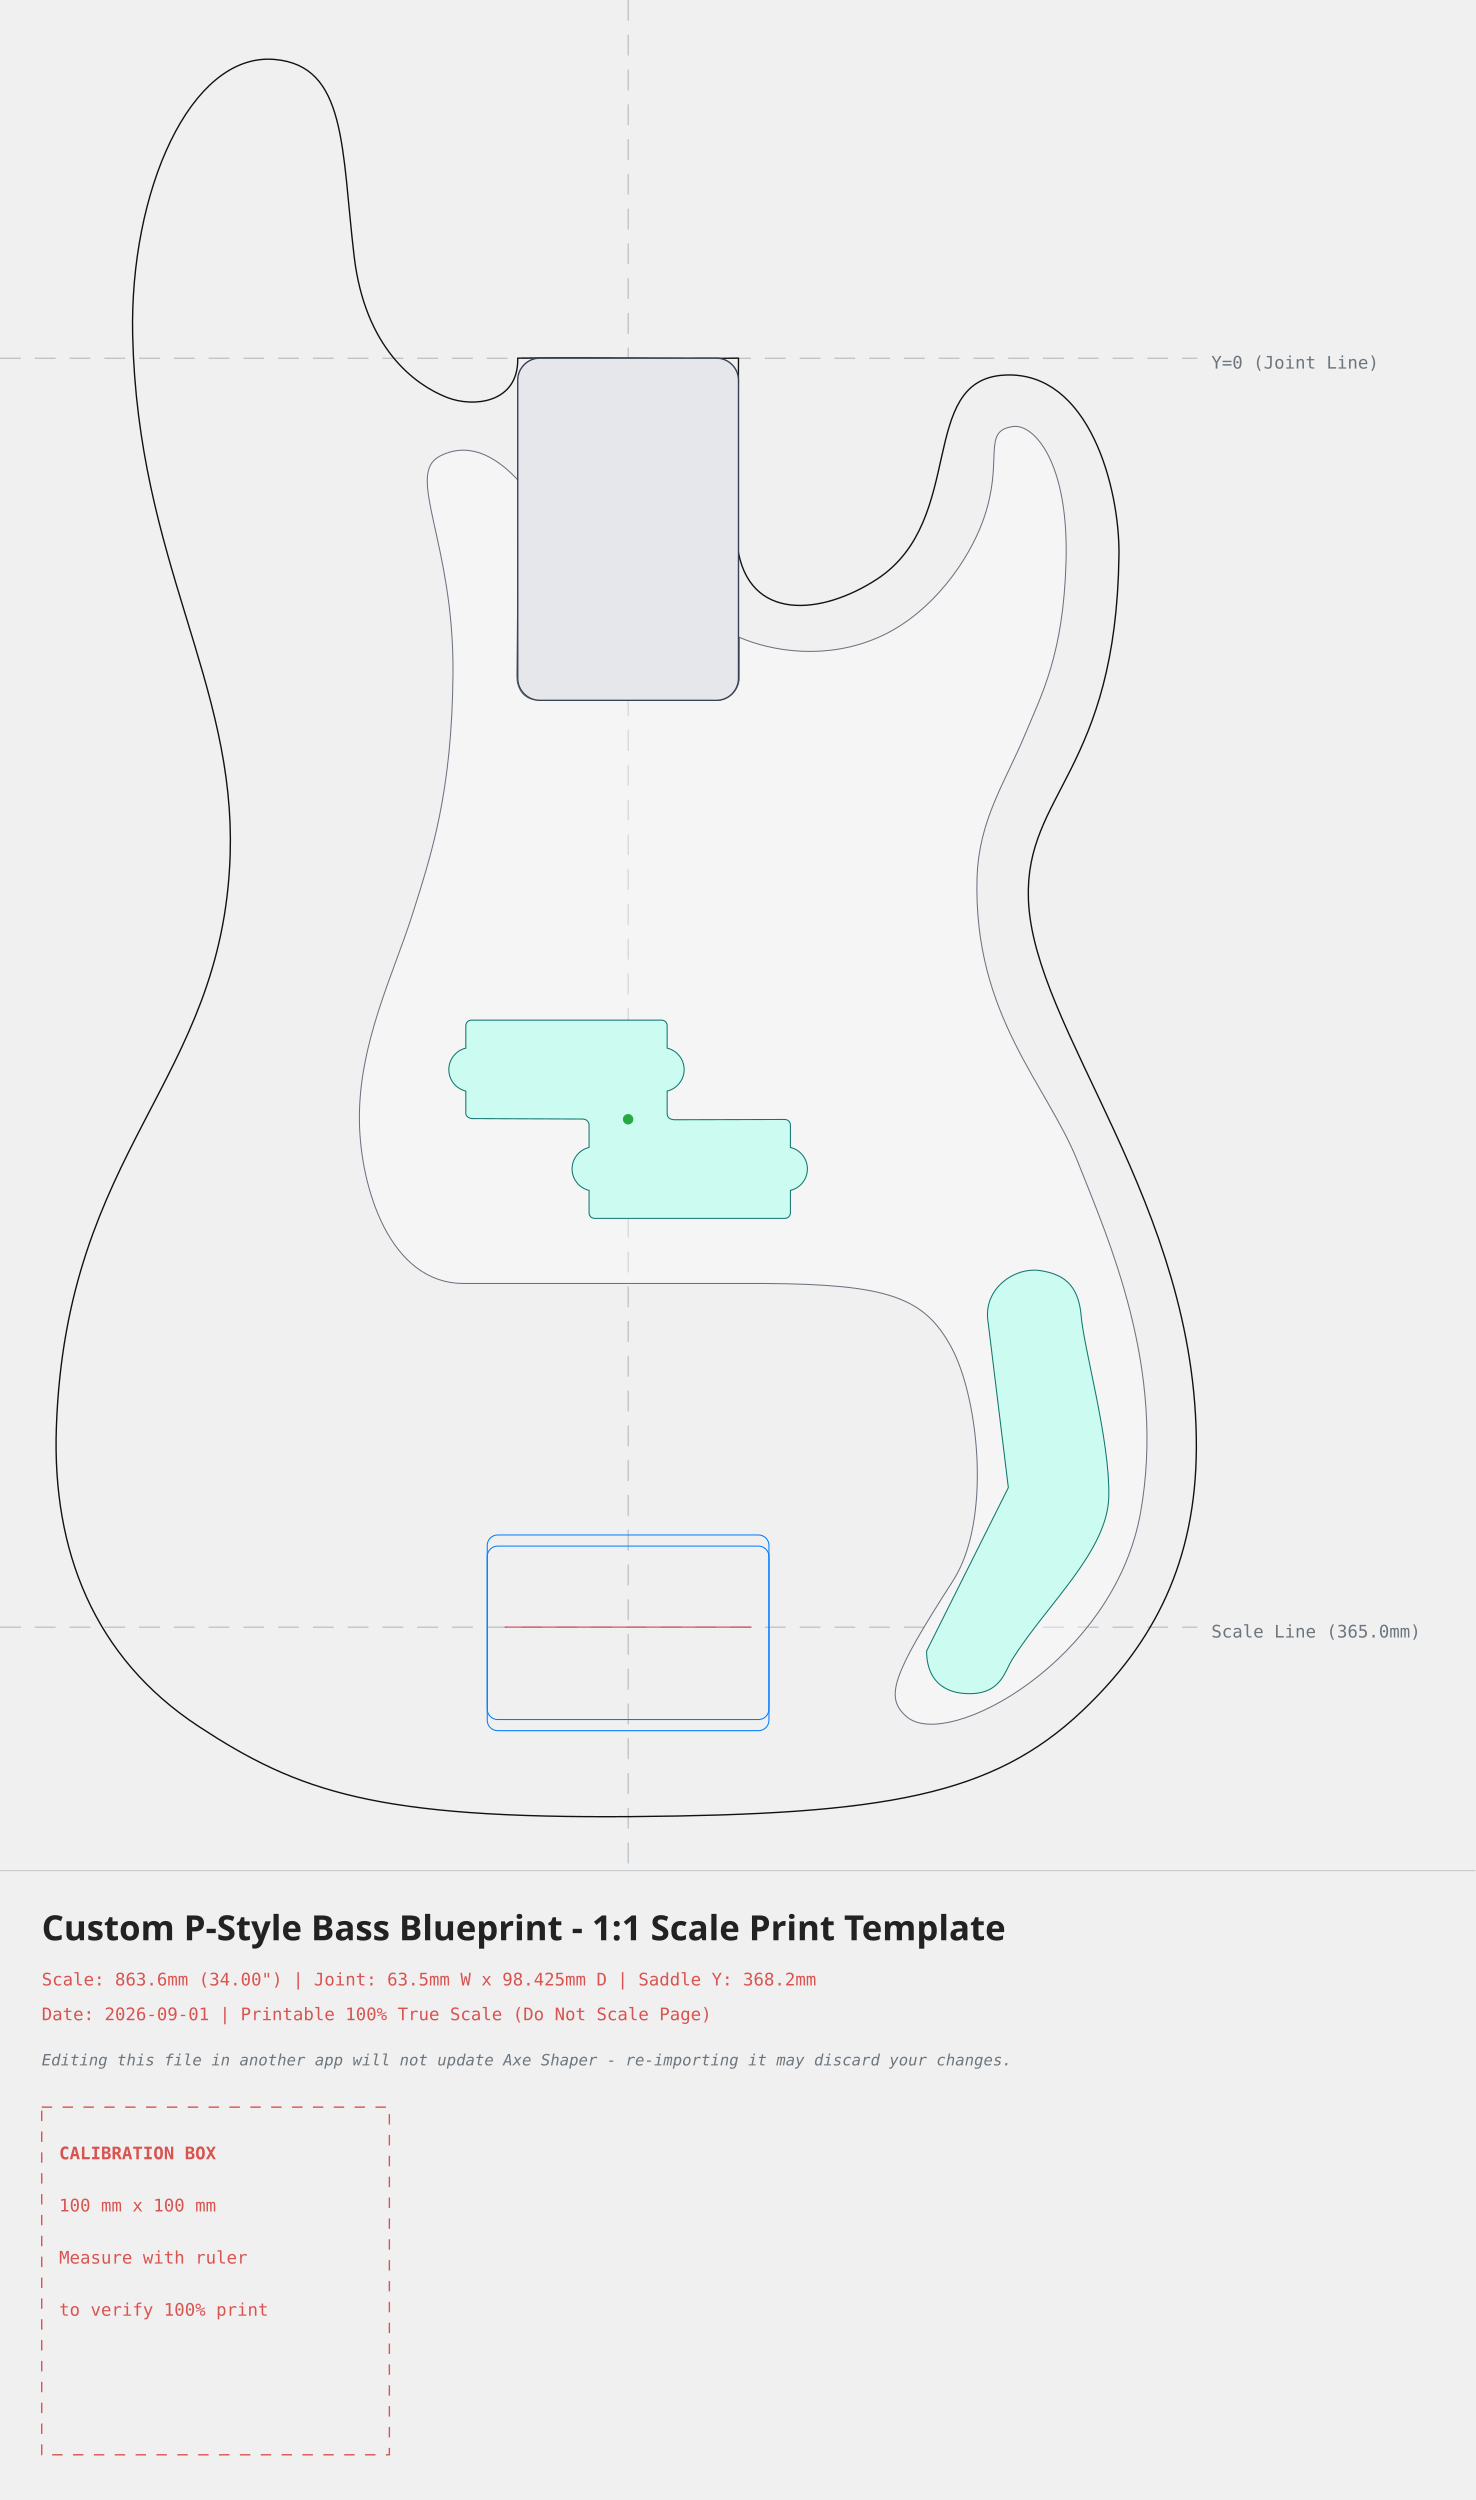
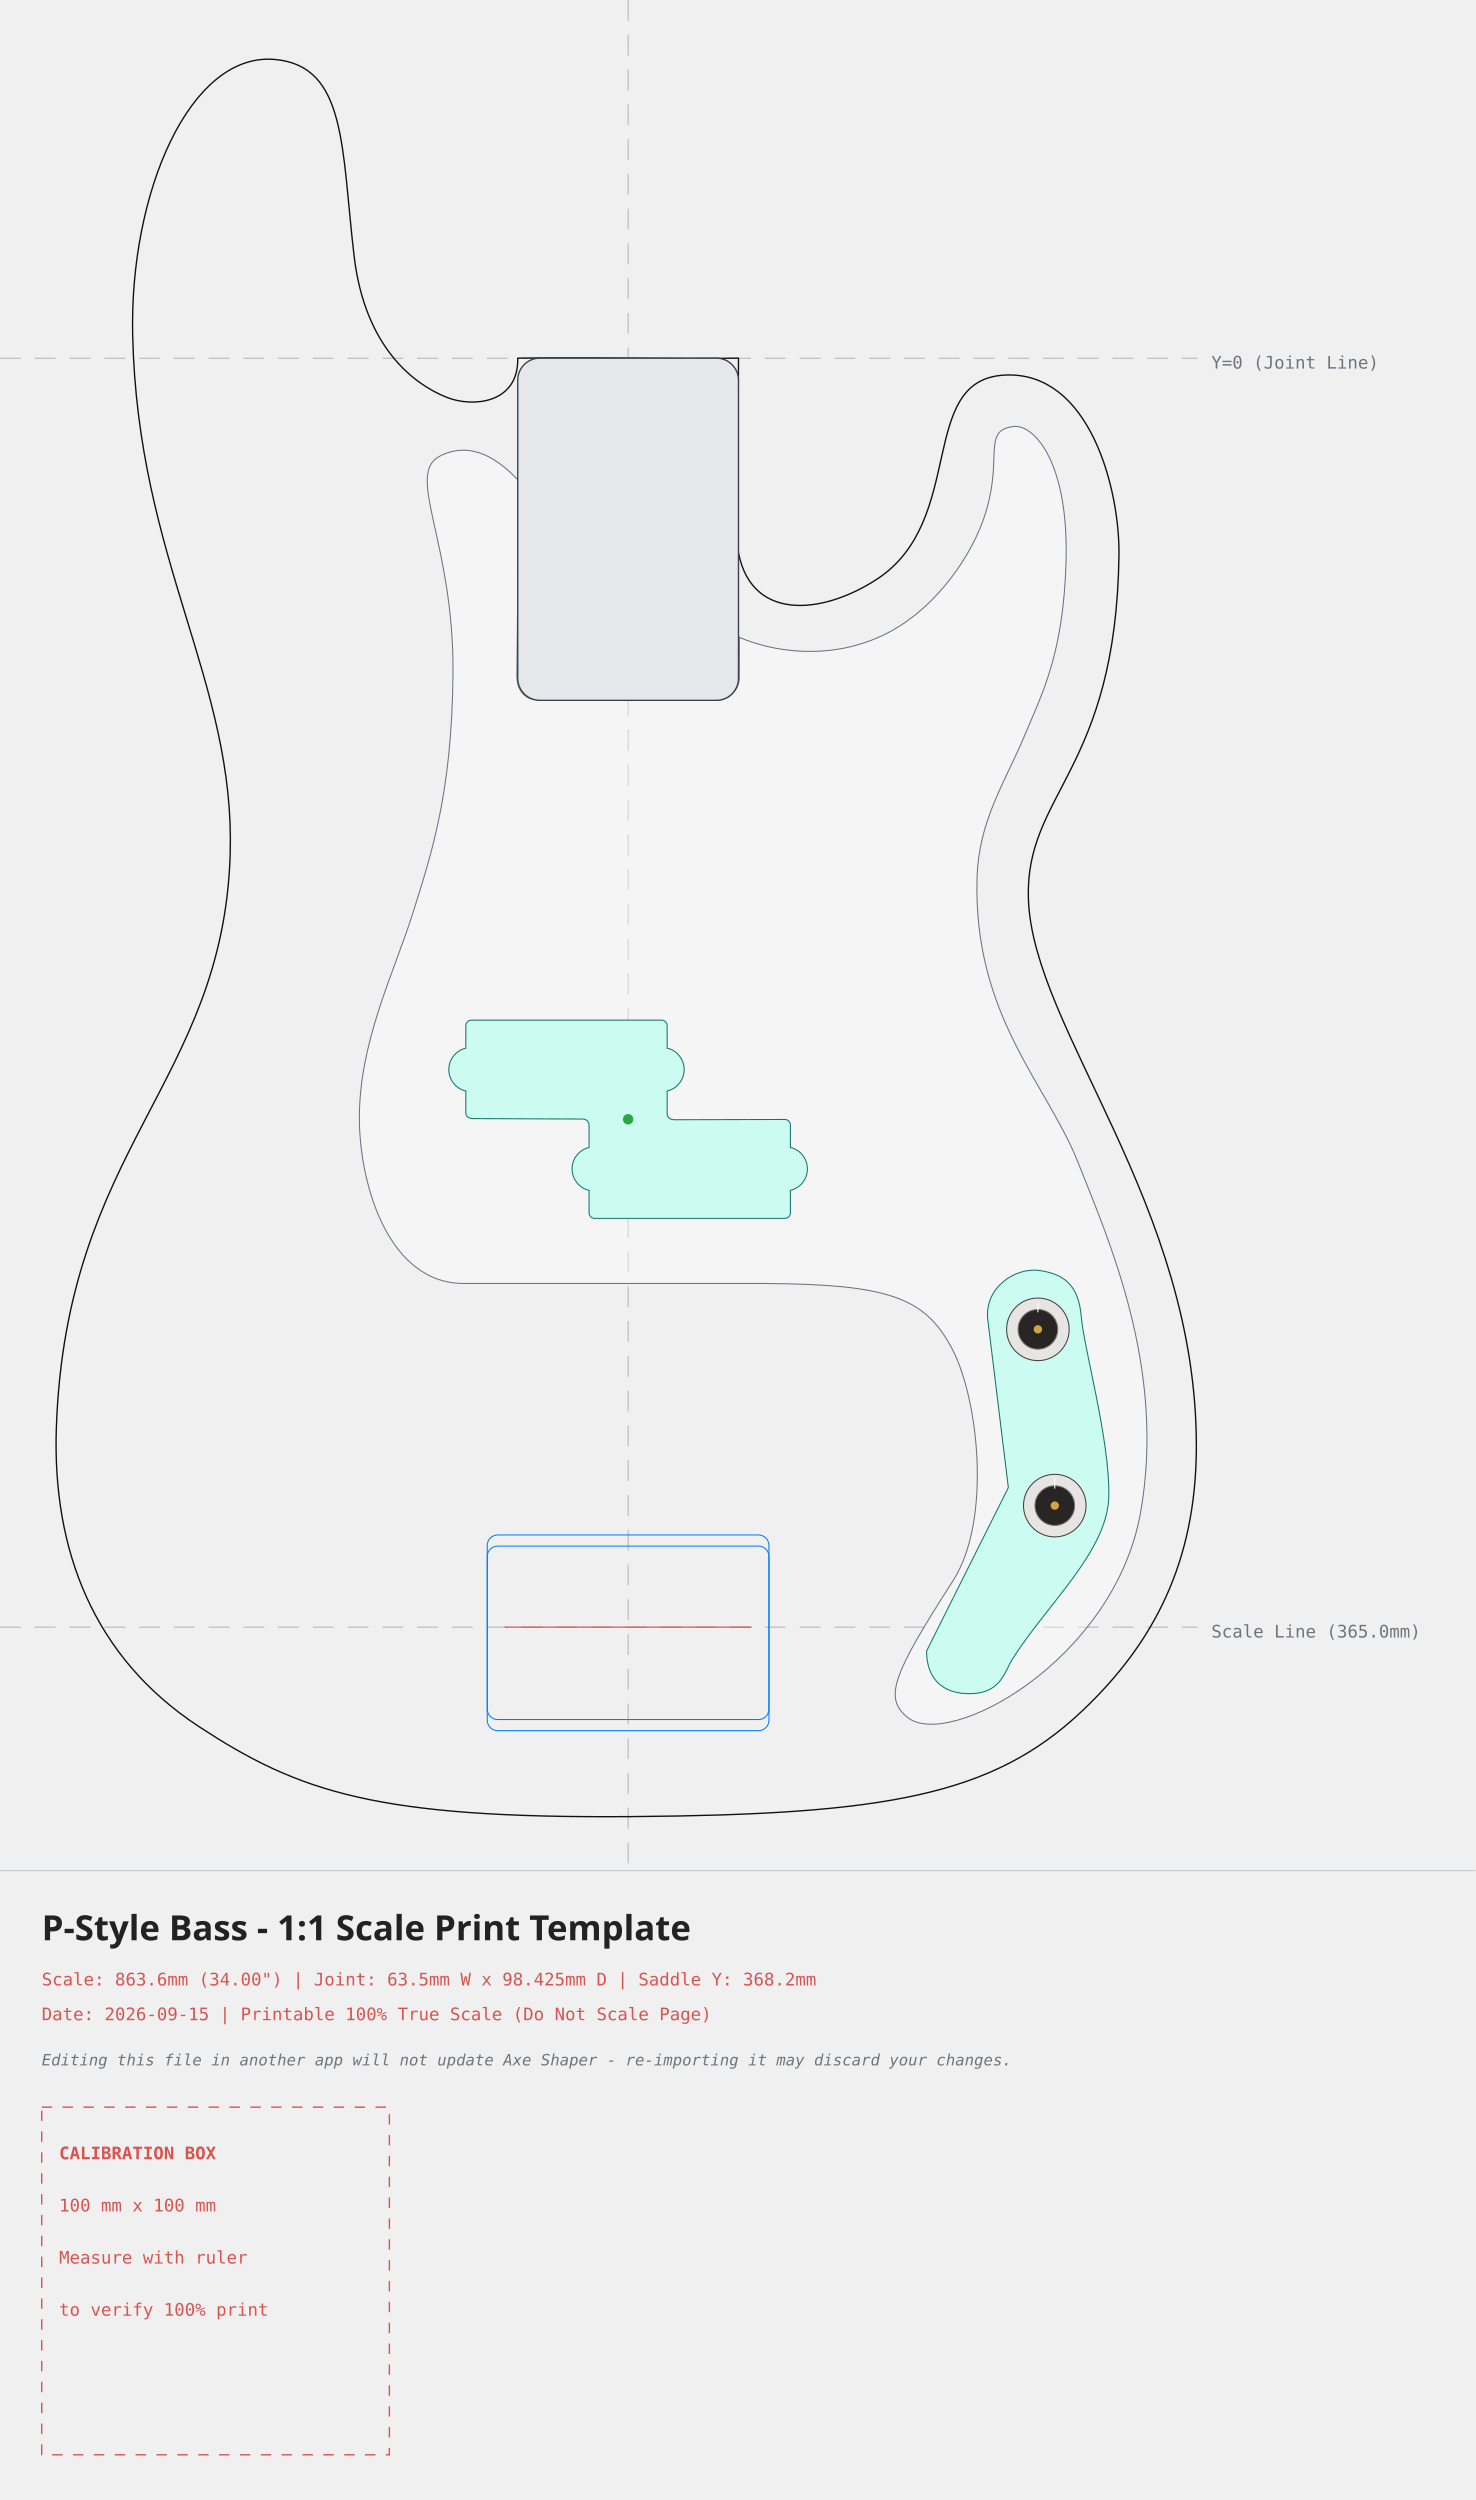
<svg xmlns="http://www.w3.org/2000/svg" width="424.44mm" height="719.10mm" viewBox="-180.67 -103.02 424.44 719.10">
  <style>
    .body-line { fill: none; stroke: #111111; stroke-width: 0.4; stroke-linecap: round; stroke-linejoin: round; }
    .edge-inset { fill: none; stroke: #555555; stroke-width: 0.3; stroke-dasharray: 3,2; }
    .neck-pocket { fill: #e5e7eb; stroke: #374151; stroke-width: 0.4; }
    .pickup-rout { fill: #ccfbf1; stroke: #0f766e; stroke-width: 0.3; }
    .pickup-cover { fill: none; stroke: #111111; stroke-width: 0.3; }
    .bridge-rout { fill: none; stroke: #007bff; stroke-width: 0.3; }
    .back-route { fill: #f3e8ff; stroke: #7e22ce; stroke-width: 0.3; stroke-dasharray: 3,2; }
    .front-route { fill: #ccfbf1; stroke: #0f766e; stroke-width: 0.3; }
    .pickguard { fill: #ffffff; fill-opacity: 0.35; stroke: #6b7280; stroke-width: 0.3; }
+     .control-hardware { fill: #e7e5e4; stroke: #44403c; stroke-width: 0.3; }
+     .control-detail { fill: #292524; stroke: #78716c; stroke-width: 0.3; }
+     .control-indicator { fill: none; stroke: #ffffff; stroke-width: 0.3; stroke-linecap: round; }
+     .control-slot { fill: none; stroke: #292524; stroke-width: 0.6; stroke-linecap: round; }
+     .control-lever { fill: none; stroke: #78716c; stroke-width: 0.8; stroke-linecap: round; }
+     .control-cap { fill: #1c1917; stroke: #292524; stroke-width: 0.3; }
+     .control-center { fill: #d1a53d; }
    .center-axis { fill: none; stroke: #6c757d; stroke-width: 0.2; stroke-dasharray: 6,4; opacity: 0.7; }
    .calibration-box { fill: none; stroke: #d9534f; stroke-width: 0.4; stroke-dasharray: 3,3; }
    .band-rule { fill: none; stroke: #adb5bd; stroke-width: 0.2; }
    .text-label { font-family: monospace, sans-serif; font-size: 5px; fill: #d9534f; }
    .disclaimer-label { font-family: monospace, sans-serif; font-size: 4.5px; font-style: italic; fill: #6c757d; }
    .axis-label { font-family: monospace, sans-serif; font-size: 5px; fill: #6c757d; }
    .title-label { font-family: sans-serif; font-size: 10px; font-weight: bold; fill: #222222; }
  </style>
  <g>
    <line x1="0" y1="-103.02" x2="0" y2="435.08" class="center-axis" />
    <line x1="-180.67" y1="0" x2="163.76" y2="0" class="center-axis" />
    <text x="167.76" y="3" class="axis-label">Y=0 (Joint Line)</text>
    <line x1="-180.67" y1="365.00" x2="163.76" y2="365.00" class="center-axis" stroke="#007bff" />
    <text x="167.76" y="368.00" class="axis-label" fill="#007bff">Scale Line (365.0mm)</text>
    <path d="M -31.75 0.00 C -31.46 13.00, -44.54 14.26, -52.04 11.32 C -61.52 7.61, -75.69 -2.98, -78.81 -29.33 C -82.48 -60.33, -80.88 -84.12, -101.67 -85.92 C -126.07 -88.02, -143.43 -47.63, -142.51 -6.63 C -141.05 58.38, -112.80 93.11, -114.47 143.04 C -116.66 208.50, -161.68 227.02, -164.46 307.66 C -165.67 342.88, -153.73 373.74, -123.52 393.57 C -94.68 412.50, -72.37 420.08, 0.96 419.51 C 74.29 418.94, 104.83 413.44, 130.53 389.19 C 151.39 369.51, 163.30 346.09, 163.45 313.54 C 163.76 243.34, 116.42 193.28, 115.14 155.59 C 114.11 125.03, 140.39 118.88, 141.19 56.57 C 141.42 37.77, 132.82 3.58, 108.28 4.87 C 83.03 6.19, 97.49 46.57, 71.63 63.54 C 55.71 73.98, 34.47 76.04, 31.44 54.20 C 31.44 54.20, 31.75 0.00, 31.75 0.00 C 10.22 0.32, -5.83 -0.30, -31.75 0.00 Z" class="body-line" />
    <path d="M -54.09 28.15 C -45.01 23.53, -37.00 29.28, -31.42 35.36 C -31.42 35.36, -32.00 91.43, -32.00 91.43 C -32.04 94.65, -30.30 98.42, -25.86 98.21 C -25.86 98.21, 25.26 98.41, 25.26 98.41 C 29.81 98.45, 32.04 94.49, 31.96 92.06 C 31.96 92.06, 31.99 80.30, 31.99 80.30 C 41.03 84.23, 57.24 87.20, 72.98 79.87 C 87.46 73.14, 97.85 58.34, 102.03 46.88 C 108.43 29.32, 101.36 20.85, 110.84 19.66 C 116.63 18.94, 126.83 29.70, 125.96 58.72 C 125.17 85.13, 119.11 96.43, 114.02 108.61 C 108.39 122.09, 100.81 133.02, 100.36 149.60 C 99.28 189.17, 120.52 208.83, 129.42 231.36 C 138.31 253.88, 154.78 290.63, 147.39 332.10 C 139.80 374.66, 91.93 400.74, 80.21 390.84 C 73.62 385.27, 75.97 378.90, 93.47 351.64 C 104.63 334.27, 100.84 299.18, 93.05 284.66 C 85.26 270.13, 74.86 266.39, 39.33 266.16 C 39.33 266.16, -47.26 266.16, -47.26 266.16 C -68.70 266.22, -77.02 238.31, -77.29 219.53 C -77.62 197.16, -67.37 176.93, -61.96 159.75 C -56.54 142.57, -50.67 125.01, -50.37 90.76 C -50.04 52.85, -64.28 33.34, -54.09 28.15 Z" class="pickguard" style="fill:#ffffff" />
    <rect x="-31.75" y="0" width="63.5" height="98.425" rx="6.35" ry="6.35" class="neck-pocket" />
    <path d="M 103.55 277.31 C 101.94 267.65, 111.19 261.33, 118.49 262.45 C 124.60 263.39, 129.54 265.92, 130.33 275.57 C 131.10 284.98, 138.60 311.15, 138.27 327.40 C 137.95 343.17, 120.58 358.29, 110.48 374.30 C 108.44 377.53, 107.32 383.95, 98.71 384.15 C 90.10 384.36, 85.85 379.50, 85.85 371.89 C 85.85 371.89, 109.37 324.87, 109.37 324.87 C 109.37 324.87, 103.55 277.31, 103.55 277.31 Z" class="front-route" />
    <g transform="translate(0, 218.9233) rotate(0)">
      <path d="M -45.10 -28.51 C -45.97 -28.51, -46.68 -27.80, -46.68 -26.92 C -46.68 -26.92, -46.68 -20.46, -46.68 -20.46 C -49.55 -19.79, -51.57 -17.23, -51.57 -14.29 C -51.57 -11.34, -49.55 -8.79, -46.68 -8.11 C -46.68 -8.11, -46.68 -1.65, -46.68 -1.65 C -46.68 -0.77, -45.61 -0.19, -44.74 -0.19 C -44.74 -0.19, -12.99 -0.06, -12.99 -0.06 C -12.03 -0.06, -11.23 0.78, -11.23 1.65 C -11.23 1.65, -11.23 8.11, -11.23 8.11 C -14.09 8.79, -16.12 11.34, -16.12 14.29 C -16.12 17.23, -14.09 19.79, -11.23 20.46 C -11.23 20.46, -11.23 26.92, -11.23 26.92 C -11.23 27.80, -10.52 28.51, -9.64 28.51 C -9.64 28.51, 45.09 28.51, 45.09 28.51 C 45.97 28.51, 46.68 27.80, 46.68 26.92 C 46.68 26.92, 46.68 20.46, 46.68 20.46 C 49.55 19.79, 51.57 17.23, 51.57 14.29 C 51.57 11.34, 49.55 8.79, 46.68 8.11 C 46.68 8.11, 46.68 1.65, 46.68 1.65 C 46.68 0.78, 45.97 0.06, 45.09 0.06 C 45.09 0.06, 13.87 0.14, 13.87 0.14 C 12.09 0.24, 11.23 -0.46, 11.23 -1.65 C 11.23 -1.65, 11.23 -8.11, 11.23 -8.11 C 14.09 -8.79, 16.12 -11.34, 16.12 -14.29 C 16.12 -17.23, 14.09 -19.79, 11.23 -20.46 C 11.23 -20.46, 11.23 -26.92, 11.23 -26.92 C 11.23 -27.80, 10.52 -28.51, 9.64 -28.51 C 9.64 -28.51, -45.10 -28.51, -45.10 -28.51 Z" class="pickup-rout" />
      <circle cx="0" cy="0" r="1.5" fill="#28a745" />
    </g>
+     <g id="control-knobs">
+       <g transform="translate(117.87, 279.35)" data-knob-style="generic">
+         <circle cx="0" cy="0" r="9" class="control-hardware" />
+         <circle cx="0" cy="0" r="5.7" class="control-detail" />
+         <line x1="0" y1="-5" x2="0" y2="-7.8" class="control-indicator" />
+         <circle cx="0" cy="0" r="1.2" class="control-center" />
+       </g>
+       <g transform="translate(122.73, 330.05)" data-knob-style="generic">
+         <circle cx="0" cy="0" r="9" class="control-hardware" />
+         <circle cx="0" cy="0" r="5.7" class="control-detail" />
+         <line x1="0" y1="-5" x2="0" y2="-7.8" class="control-indicator" />
+         <circle cx="0" cy="0" r="1.2" class="control-center" />
+       </g>
+     </g>
+     <g id="control-switches">
+ 
+     </g>
    <g id="bridge-hardware">
      <rect x="-40.52" y="338.50" width="81.03" height="53.09" rx="3.00" ry="3.00" class="bridge-rout" />
      <rect x="-40.52" y="341.70" width="81.03" height="53.09" rx="3.00" ry="3.00" class="bridge-rout" />
      <line x1="-35.52" y1="365.00" x2="35.52" y2="365.00" stroke="#dc3545" stroke-width="0.3" />
      <g transform="translate(0, 368.20)" />
    </g>
  </g>
  <g>
    <line x1="-180.67" y1="435.08" x2="243.76" y2="435.08" class="band-rule" />
-     <text x="-168.67" y="455.08" class="title-label">Custom P-Style Bass Blueprint - 1:1 Scale Print Template</text>
+     <text x="-168.67" y="455.08" class="title-label">P-Style Bass - 1:1 Scale Print Template</text>
    <text x="-168.67" y="468.08" class="text-label">Scale: 863.6mm (34.00") | Joint: 63.5mm W x 98.425mm D | Saddle Y: 368.2mm</text>
-     <text x="-168.67" y="478.08" class="text-label">Date: 2026-09-01 | Printable 100% True Scale (Do Not Scale Page)</text>
+     <text x="-168.67" y="478.08" class="text-label">Date: 2026-09-15 | Printable 100% True Scale (Do Not Scale Page)</text>
    <text x="-168.67" y="491.08" class="disclaimer-label">Editing this file in another app will not update Axe Shaper - re-importing it may discard your changes.</text>
    <g transform="translate(-168.67, 503.08)">
      <rect x="0" y="0" width="100" height="100" class="calibration-box" />
      <text x="5" y="15" class="text-label" font-weight="bold">CALIBRATION BOX</text>
      <text x="5" y="30" class="text-label">100 mm x 100 mm</text>
      <text x="5" y="45" class="text-label">Measure with ruler</text>
      <text x="5" y="60" class="text-label">to verify 100% print</text>
    </g>
  </g>
</svg>
